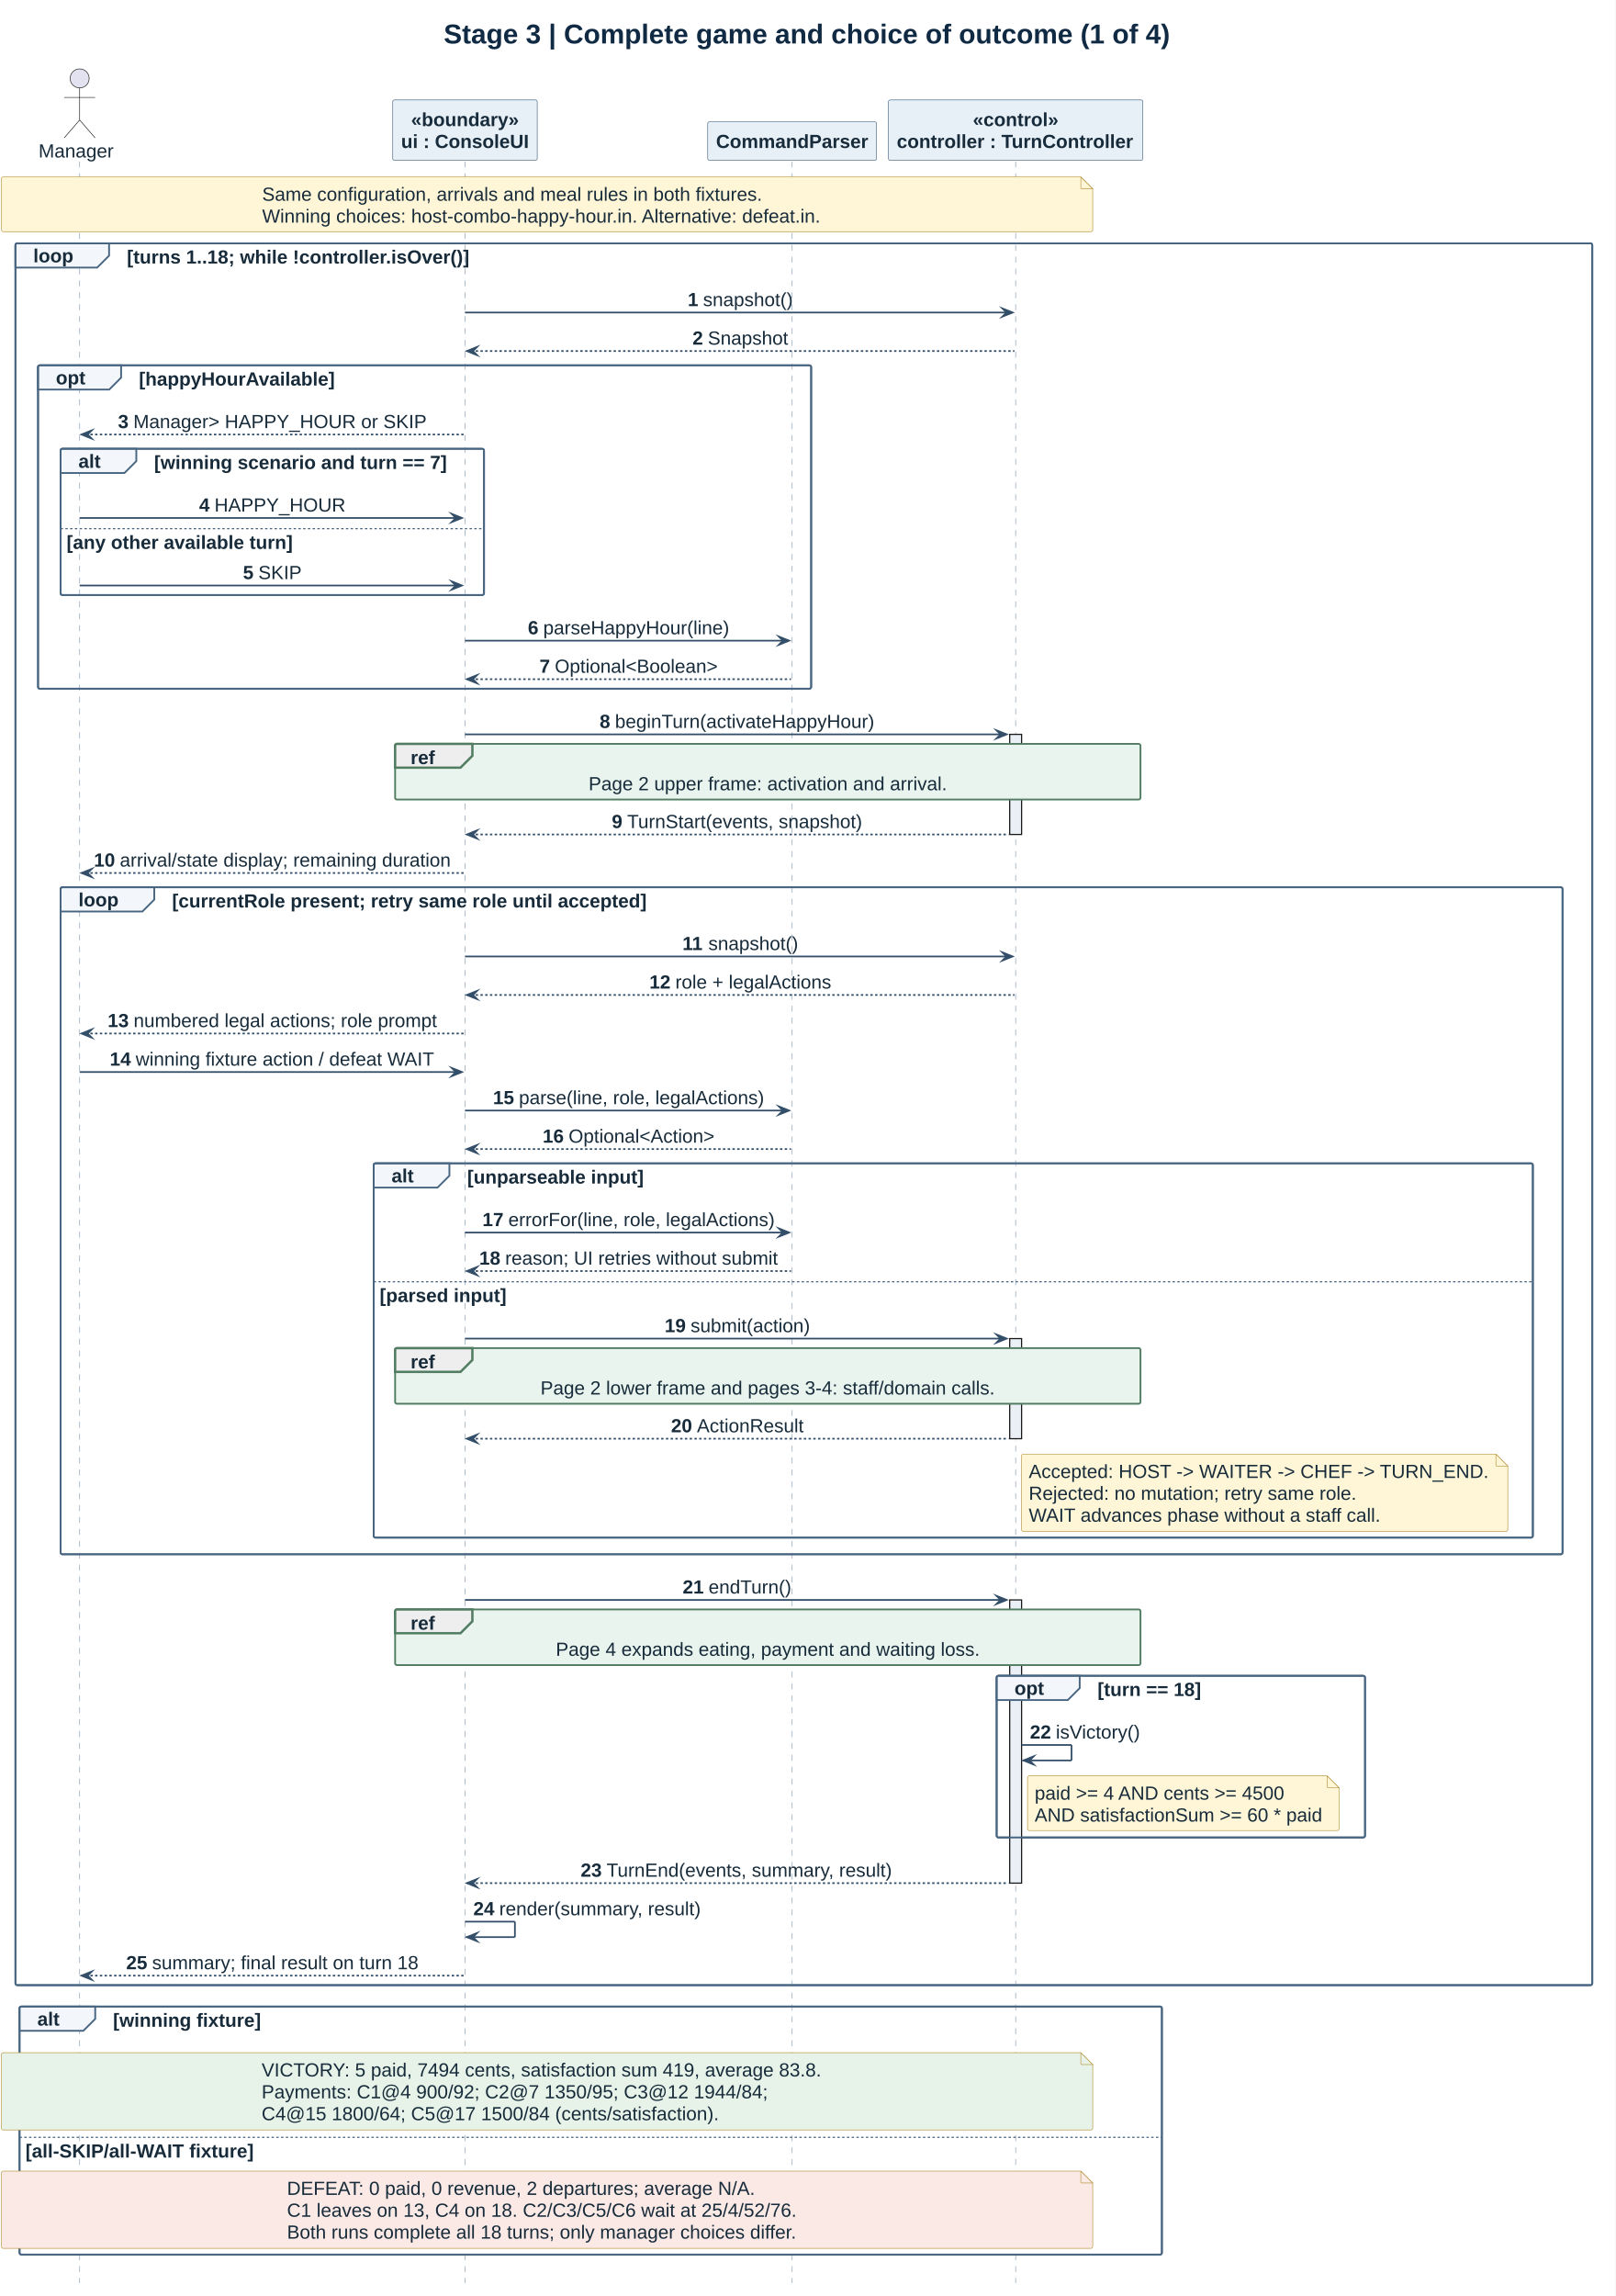
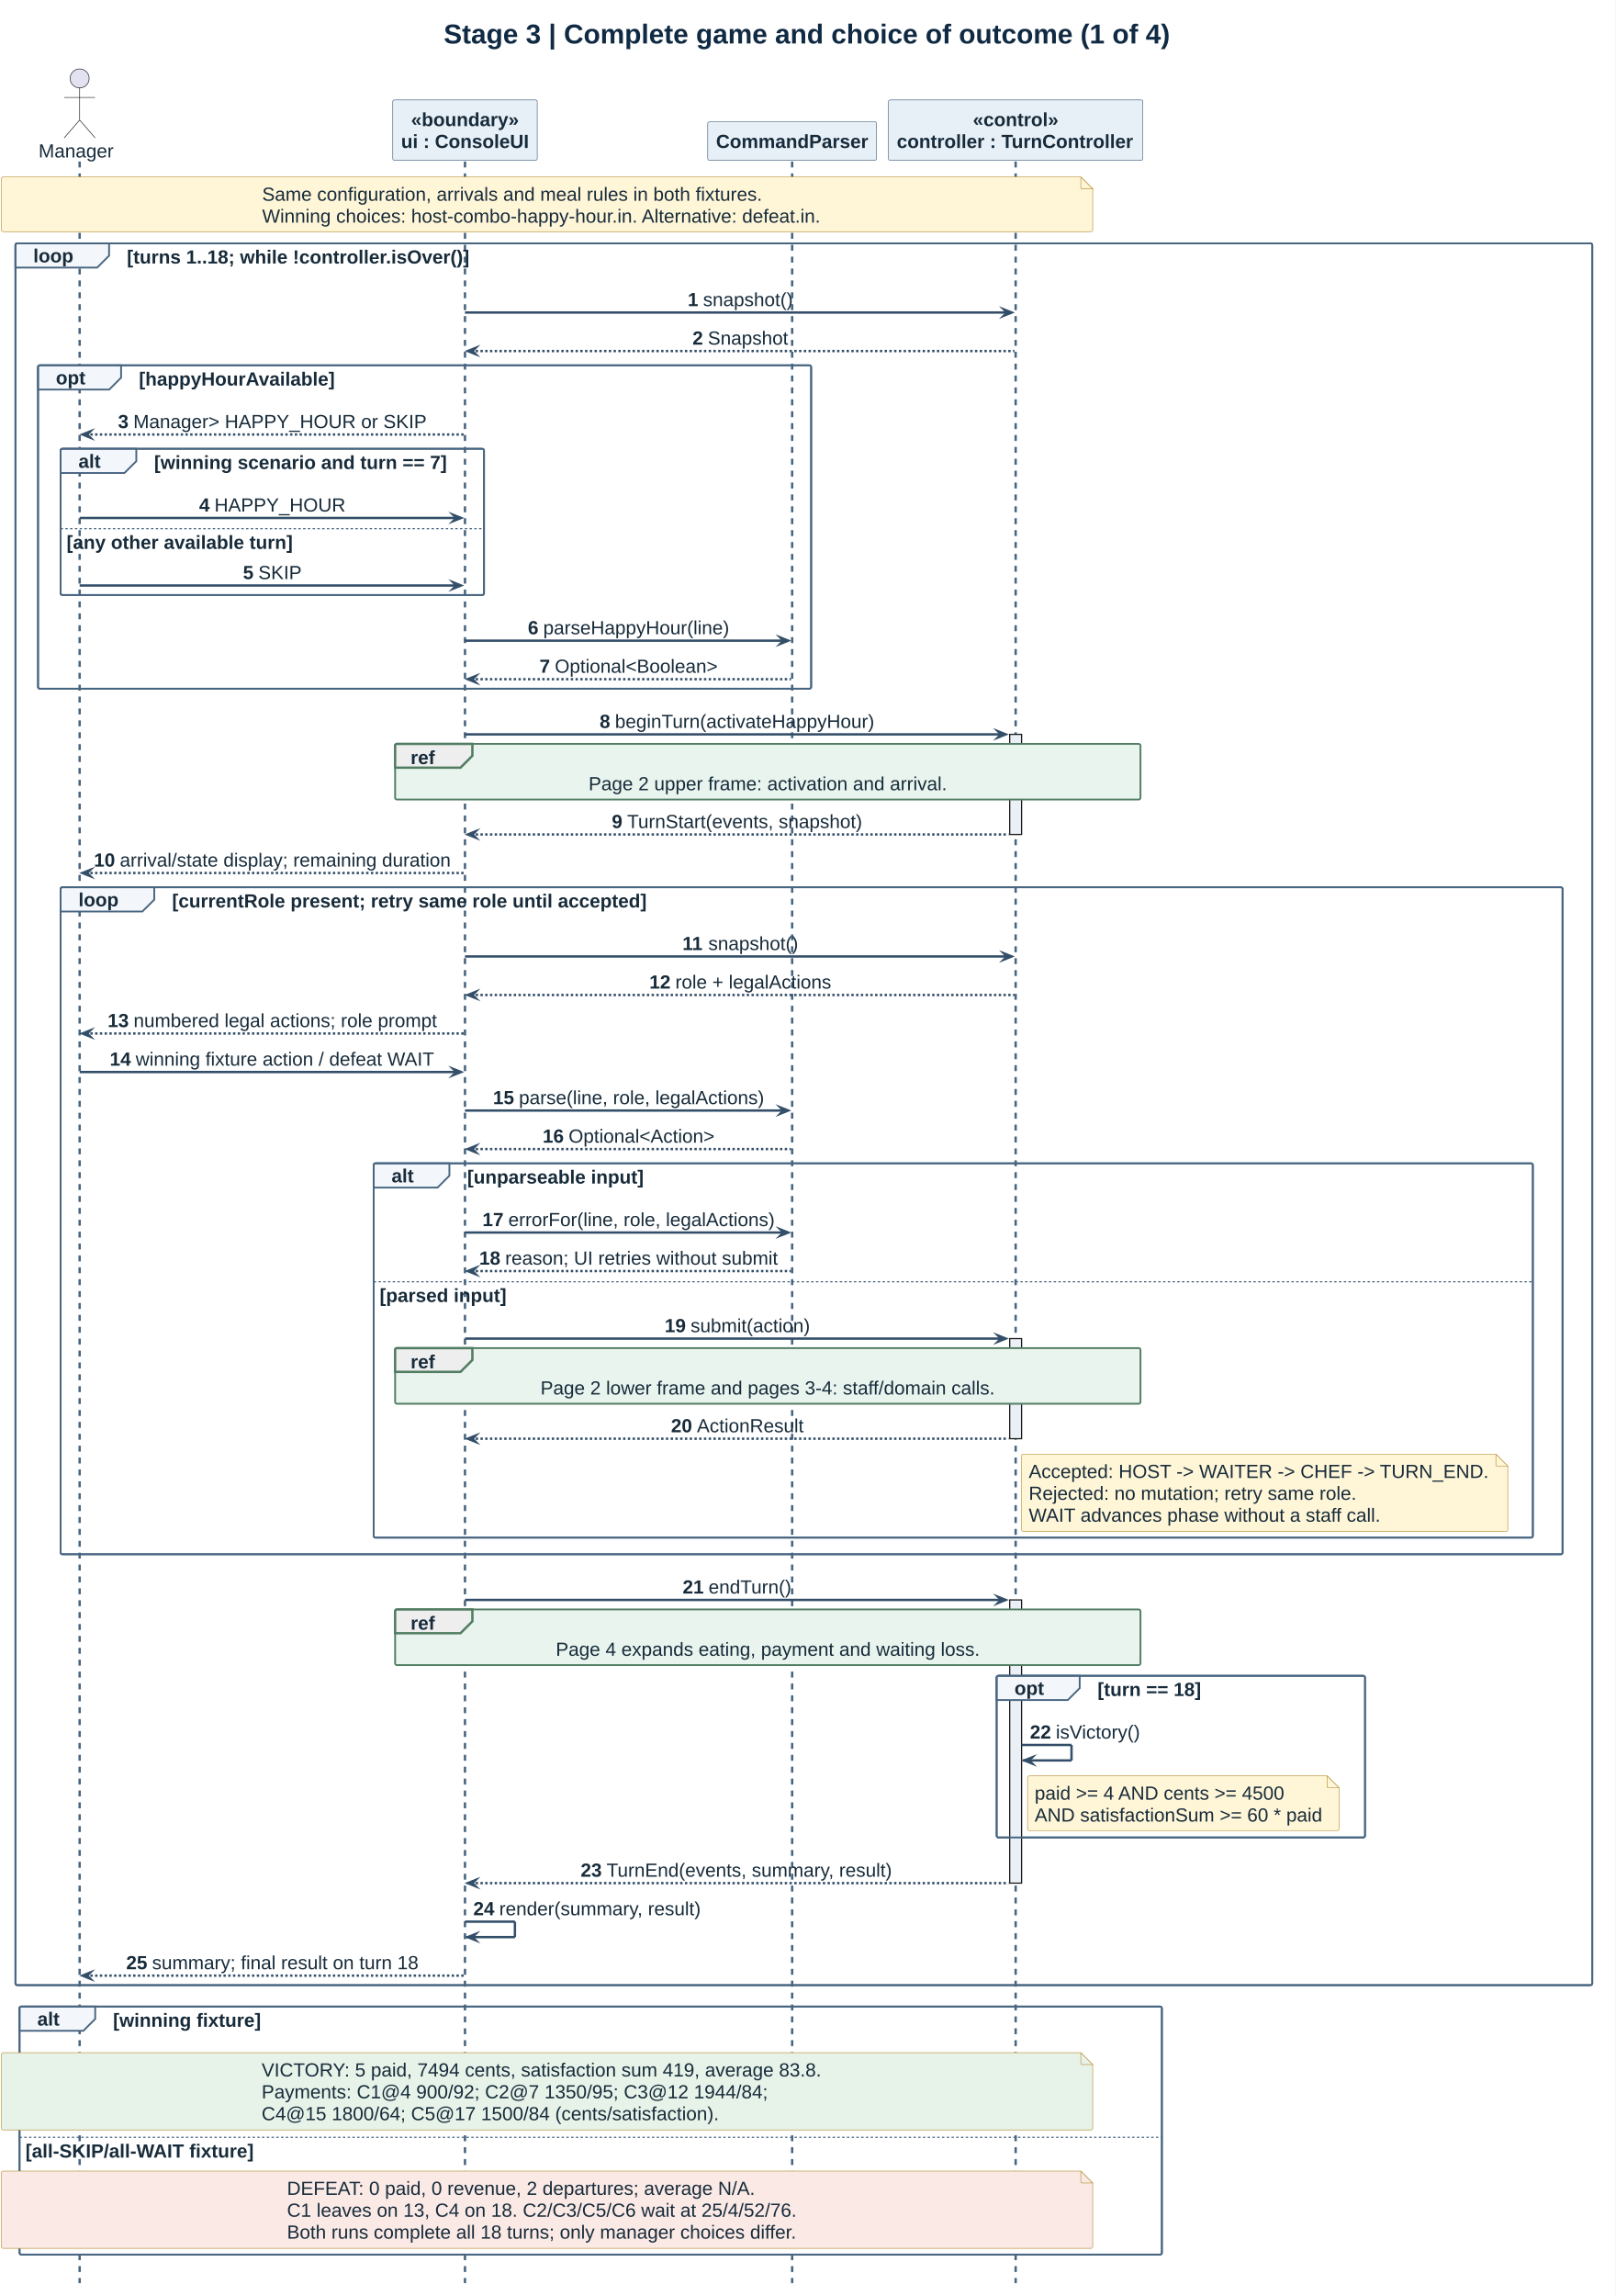
<svg xmlns="http://www.w3.org/2000/svg" version="1.1" data-diagram-type="SEQUENCE" style="width:1359px;height:1931px;background:#FFFFFF;" width="1359px" height="1931px" viewBox="0 0 1359 1931" zoomAndPan="magnify" preserveAspectRatio="none" contentStyleType="text/css">
  <rect width="100%" height="100%" fill="#FFFFFF" />
  <defs />
  <g font-family="sans-serif" lengthAdjust="spacing">
    <g class="title" data-source-line="2">
      <text x="373.266" y="36.574" fill="#102A43" font-size="23" textLength="610.938" font-weight="700" font-family="Arial">Stage 3 | Complete game and choice of outcome (1 of 4)</text>
    </g>
    <rect x="13" y="204.643" width="1326.469" height="1464.922" fill="none" style="stroke:#486581;stroke-width:1.5;" rx="1.5" ry="1.5" />
    <rect x="32" y="307.237" width="650.375" height="271.984" fill="none" style="stroke:#486581;stroke-width:1.5;" rx="1.5" ry="1.5" />
    <rect x="51" y="377.432" width="356.156" height="122.992" fill="none" style="stroke:#486581;stroke-width:1.5;" rx="1.5" ry="1.5" />
    <rect x="51" y="746.213" width="1263.469" height="560.969" fill="none" style="stroke:#486581;stroke-width:1.5;" rx="1.5" ry="1.5" />
    <rect x="314.379" y="978.401" width="975.09" height="314.781" fill="none" style="stroke:#486581;stroke-width:1.5;" rx="1.5" ry="1.5" />
    <rect x="838.398" y="1409.377" width="309.906" height="135.992" fill="none" style="stroke:#486581;stroke-width:1.5;" rx="1.5" ry="1.5" />
    <rect x="16.426" y="1687.565" width="960.973" height="208.586" fill="none" style="stroke:#486581;stroke-width:1.5;" rx="1.5" ry="1.5" />
    <g class="participant-lifeline" data-qualified-name="Manager" data-entity-uid="part1" id="part1-lifeline" data-source-line="4">
      <g>
        <rect x="63.5" y="135.846" width="8" height="1784.305" fill="#000" fill-opacity="0" />
-         <line x1="67" y1="135.846" x2="67" y2="1920.151" style="stroke:#829AB1;stroke-width:0.5;stroke-dasharray:5,5;" />
+         <line x1="67" y1="135.846" x2="67" y2="1920.151" style="stroke:#486581;stroke-width:2;stroke-dasharray:5,5;" />
      </g>
    </g>
    <g class="participant-lifeline" data-qualified-name="UI" data-entity-uid="part2" id="part2-lifeline" data-source-line="5">
      <g>
        <rect x="387.656" y="135.846" width="8" height="1784.305" fill="#000" fill-opacity="0" />
-         <line x1="391.156" y1="135.846" x2="391.156" y2="1920.151" style="stroke:#829AB1;stroke-width:0.5;stroke-dasharray:5,5;" />
+         <line x1="391.156" y1="135.846" x2="391.156" y2="1920.151" style="stroke:#486581;stroke-width:2;stroke-dasharray:5,5;" />
      </g>
    </g>
    <g class="participant-lifeline" data-qualified-name="Parser" data-entity-uid="part3" id="part3-lifeline" data-source-line="6">
      <g>
        <rect x="662.875" y="135.846" width="8" height="1784.305" fill="#000" fill-opacity="0" />
-         <line x1="666.375" y1="135.846" x2="666.375" y2="1920.151" style="stroke:#829AB1;stroke-width:0.5;stroke-dasharray:5,5;" />
+         <line x1="666.375" y1="135.846" x2="666.375" y2="1920.151" style="stroke:#486581;stroke-width:2;stroke-dasharray:5,5;" />
      </g>
    </g>
    <g class="participant-lifeline" data-qualified-name="TC" data-entity-uid="part4" id="part4-lifeline" data-source-line="7">
      <g>
        <rect x="850.898" y="135.846" width="8" height="1784.305" fill="#000" fill-opacity="0" />
-         <line x1="854.398" y1="135.846" x2="854.398" y2="1920.151" style="stroke:#829AB1;stroke-width:0.5;stroke-dasharray:5,5;" />
+         <line x1="854.398" y1="135.846" x2="854.398" y2="1920.151" style="stroke:#486581;stroke-width:2;stroke-dasharray:5,5;" />
      </g>
    </g>
    <g>
      <rect x="849.398" y="617.62" width="10" height="84.195" fill="#EAF0F6" style="stroke:#181818;stroke-width:1;" />
    </g>
    <g>
      <rect x="849.398" y="1125.792" width="10" height="84.195" fill="#EAF0F6" style="stroke:#181818;stroke-width:1;" />
    </g>
    <g>
      <rect x="849.398" y="1345.581" width="10" height="238.188" fill="#EAF0F6" style="stroke:#181818;stroke-width:1;" />
    </g>
    <g class="participant participant-head" data-qualified-name="Manager" data-entity-uid="part1" id="part1-head" data-source-line="4">
      <text x="32.426" y="132.456" fill="#172B3A" font-size="16" textLength="63.148" font-family="Arial">Manager</text>
      <ellipse cx="67" cy="65.948" rx="8" ry="8" fill="#E2E2F0" style="stroke:#181818;stroke-width:0.5;" />
      <path d="M67,73.948 L67,100.948 M54,81.948 L80,81.948 M67,100.948 L54,115.948 M67,100.948 L80,115.948" style="stroke:#181818;stroke-width:0.5;" fill="none" />
    </g>
    <g class="participant participant-head" data-qualified-name="UI" data-entity-uid="part2" id="part2-head" data-source-line="5">
      <rect x="330.379" y="84.049" width="121.555" height="50.797" fill="#E7EFF7" style="stroke:#486581;stroke-width:0.5;" rx="1.5" ry="1.5" />
      <text x="345.813" y="106.057" fill="#172B3A" font-size="16" textLength="90.688" font-weight="700" font-family="Arial">«boundary»</text>
      <text x="337.379" y="124.456" fill="#172B3A" font-size="16" textLength="107.555" font-weight="700" font-family="Arial">ui : ConsoleUI</text>
    </g>
    <g class="participant participant-head" data-qualified-name="Parser" data-entity-uid="part3" id="part3-head" data-source-line="6">
      <rect x="595.352" y="102.448" width="142.047" height="32.398" fill="#E7EFF7" style="stroke:#486581;stroke-width:0.5;" rx="1.5" ry="1.5" />
      <text x="602.352" y="124.456" fill="#172B3A" font-size="16" textLength="128.047" font-weight="700" font-family="Arial">CommandParser</text>
    </g>
    <g class="participant participant-head" data-qualified-name="TC" data-entity-uid="part4" id="part4-head" data-source-line="7">
      <rect x="747.398" y="84.049" width="214" height="50.797" fill="#E7EFF7" style="stroke:#486581;stroke-width:0.5;" rx="1.5" ry="1.5" />
      <text x="818.391" y="106.057" fill="#172B3A" font-size="16" textLength="72.016" font-weight="700" font-family="Arial">«control»</text>
      <text x="754.398" y="124.456" fill="#172B3A" font-size="16" textLength="200" font-weight="700" font-family="Arial">controller : TurnController</text>
    </g>
    <path d="M1.213,150.346 L1.213,193.346 A1.5,1.5 0 0 0 2.713,194.846 L917.713,194.846 A1.5,1.5 0 0 0 919.213,193.346 L919.213,158.846 L909.213,148.846 L2.713,148.846 A1.5,1.5 0 0 0 1.213,150.346" style="stroke:#B8923B;stroke-width:0.5;" fill="#FFF6D8" />
    <path d="M909.213,148.846 L909.213,158.096 A0.75,0.75 0 0 0 909.963,158.846 L919.213,158.846 L909.213,148.846" style="stroke:#B8923B;stroke-width:0.5;" fill="#FFF6D8" />
    <text x="220.52" y="168.854" fill="#172B3A" font-size="16" textLength="420.648" font-family="Arial">Same configuration, arrivals and meal rules in both fixtures.</text>
    <text x="220.52" y="187.252" fill="#172B3A" font-size="16" textLength="471.359" font-family="Arial">Winning choices: host-combo-happy-hour.in. Alternative: defeat.in.</text>
    <path d="M14.5,204.643 L91.766,204.643 L91.766,215.042 L81.766,225.042 L13,225.042 L13,206.143 A1.5,1.5 0 0 1 14.5,204.643" style="stroke:#486581;stroke-width:1.5;" fill="#F3F6FA" />
    <rect x="13" y="204.643" width="1326.469" height="1464.922" fill="none" style="stroke:#486581;stroke-width:1.5;" rx="1.5" ry="1.5" />
    <text x="28" y="220.651" fill="#172B3A" font-size="16" textLength="33.766" font-weight="700" font-family="Arial">loop</text>
    <text x="106.766" y="221.651" fill="#172B3A" font-size="16" textLength="288.945" font-weight="700" font-family="Arial">[turns 1..18; while !controller.isOver()]</text>
    <g class="message" data-entity-1="part2" data-entity-2="part4" id="msg1" data-source-line="15">
      <polygon points="842.398,258.838,852.398,262.838,842.398,266.838,846.398,262.838" fill="#334E68" style="stroke:#334E68;stroke-width:1;stroke-linejoin:miter;stroke-miterlimit:10;" />
-       <line x1="391.156" y1="262.838" x2="848.398" y2="262.838" style="stroke:#334E68;stroke-width:1.4;" />
+       <line x1="391.156" y1="262.838" x2="848.398" y2="262.838" style="stroke:#334E68;stroke-width:2;" />
      <text x="578.531" y="257.448" fill="#172B3A" font-size="16" font-weight="700" font-family="Arial">1</text>
      <text x="591.43" y="257.448" fill="#172B3A" font-size="16" textLength="75.594" font-family="Arial">snapshot()</text>
    </g>
    <g class="message" data-entity-1="part4" data-entity-2="part2" id="msg2" data-source-line="16">
      <polygon points="402.156,291.237,392.156,295.237,402.156,299.237,398.156,295.237" fill="#334E68" style="stroke:#334E68;stroke-width:1;stroke-linejoin:miter;stroke-miterlimit:10;" />
-       <line x1="396.156" y1="295.237" x2="853.398" y2="295.237" style="stroke:#334E68;stroke-width:1.4;stroke-dasharray:2,2;" />
+       <line x1="396.156" y1="295.237" x2="853.398" y2="295.237" style="stroke:#334E68;stroke-width:2;stroke-dasharray:2,2;" />
      <text x="582.523" y="289.846" fill="#172B3A" font-size="16" font-weight="700" font-family="Arial">2</text>
      <text x="595.422" y="289.846" fill="#172B3A" font-size="16" textLength="67.609" font-family="Arial">Snapshot</text>
    </g>
    <path d="M33.5,307.237 L101.875,307.237 L101.875,317.635 L91.875,327.635 L32,327.635 L32,308.737 A1.5,1.5 0 0 1 33.5,307.237" style="stroke:#486581;stroke-width:1.5;" fill="#F3F6FA" />
    <rect x="32" y="307.237" width="650.375" height="271.984" fill="none" style="stroke:#486581;stroke-width:1.5;" rx="1.5" ry="1.5" />
    <text x="47" y="323.245" fill="#172B3A" font-size="16" textLength="24.875" font-weight="700" font-family="Arial">opt</text>
    <text x="116.875" y="324.245" fill="#172B3A" font-size="16" textLength="165.359" font-weight="700" font-family="Arial">[happyHourAvailable]</text>
    <g class="message" data-entity-1="part2" data-entity-2="part1" id="msg3" data-source-line="18">
      <polygon points="78,361.432,68,365.432,78,369.432,74,365.432" fill="#334E68" style="stroke:#334E68;stroke-width:1;stroke-linejoin:miter;stroke-miterlimit:10;" />
-       <line x1="72" y1="365.432" x2="390.156" y2="365.432" style="stroke:#334E68;stroke-width:1.4;stroke-dasharray:2,2;" />
+       <line x1="72" y1="365.432" x2="390.156" y2="365.432" style="stroke:#334E68;stroke-width:2;stroke-dasharray:2,2;" />
      <text x="99.246" y="360.042" fill="#172B3A" font-size="16" font-weight="700" font-family="Arial">3</text>
      <text x="112.145" y="360.042" fill="#172B3A" font-size="16" textLength="246.766" font-family="Arial">Manager&gt; HAPPY_HOUR or SKIP</text>
    </g>
    <path d="M52.5,377.432 L114.672,377.432 L114.672,387.831 L104.672,397.831 L51,397.831 L51,378.932 A1.5,1.5 0 0 1 52.5,377.432" style="stroke:#486581;stroke-width:1.5;" fill="#F3F6FA" />
    <rect x="51" y="377.432" width="356.156" height="122.992" fill="none" style="stroke:#486581;stroke-width:1.5;" rx="1.5" ry="1.5" />
    <text x="66" y="393.44" fill="#172B3A" font-size="16" textLength="18.672" font-weight="700" font-family="Arial">alt</text>
    <text x="129.672" y="394.44" fill="#172B3A" font-size="16" textLength="246.258" font-weight="700" font-family="Arial">[winning scenario and turn == 7]</text>
    <g class="message" data-entity-1="part1" data-entity-2="part2" id="msg4" data-source-line="20">
      <polygon points="379.156,431.627,389.156,435.627,379.156,439.627,383.156,435.627" fill="#334E68" style="stroke:#334E68;stroke-width:1;stroke-linejoin:miter;stroke-miterlimit:10;" />
-       <line x1="67" y1="435.627" x2="385.156" y2="435.627" style="stroke:#334E68;stroke-width:1.4;" />
+       <line x1="67" y1="435.627" x2="385.156" y2="435.627" style="stroke:#334E68;stroke-width:2;" />
      <text x="167.504" y="430.237" fill="#172B3A" font-size="16" font-weight="700" font-family="Arial">4</text>
      <text x="180.402" y="430.237" fill="#172B3A" font-size="16" textLength="110.25" font-family="Arial">HAPPY_HOUR</text>
    </g>
    <line x1="51" y1="444.627" x2="407.156" y2="444.627" style="stroke:#486581;stroke-width:1;stroke-dasharray:2,2;" />
    <text x="56" y="461.635" fill="#172B3A" font-size="16" textLength="190.266" font-weight="700" font-family="Arial">[any other available turn]</text>
    <g class="message" data-entity-1="part1" data-entity-2="part2" id="msg5" data-source-line="22">
      <polygon points="379.156,488.424,389.156,492.424,379.156,496.424,383.156,492.424" fill="#334E68" style="stroke:#334E68;stroke-width:1;stroke-linejoin:miter;stroke-miterlimit:10;" />
-       <line x1="67" y1="492.424" x2="385.156" y2="492.424" style="stroke:#334E68;stroke-width:1.4;" />
+       <line x1="67" y1="492.424" x2="385.156" y2="492.424" style="stroke:#334E68;stroke-width:2;" />
      <text x="204.398" y="487.034" fill="#172B3A" font-size="16" font-weight="700" font-family="Arial">5</text>
      <text x="217.297" y="487.034" fill="#172B3A" font-size="16" textLength="36.461" font-family="Arial">SKIP</text>
    </g>
    <g class="message" data-entity-1="part2" data-entity-2="part3" id="msg6" data-source-line="24">
      <polygon points="654.375,534.823,664.375,538.823,654.375,542.823,658.375,538.823" fill="#334E68" style="stroke:#334E68;stroke-width:1;stroke-linejoin:miter;stroke-miterlimit:10;" />
-       <line x1="391.156" y1="538.823" x2="660.375" y2="538.823" style="stroke:#334E68;stroke-width:1.4;" />
+       <line x1="391.156" y1="538.823" x2="660.375" y2="538.823" style="stroke:#334E68;stroke-width:2;" />
      <text x="444.059" y="533.432" fill="#172B3A" font-size="16" font-weight="700" font-family="Arial">6</text>
      <text x="456.957" y="533.432" fill="#172B3A" font-size="16" textLength="156.516" font-family="Arial">parseHappyHour(line)</text>
    </g>
    <g class="message" data-entity-1="part3" data-entity-2="part2" id="msg7" data-source-line="25">
      <polygon points="402.156,567.221,392.156,571.221,402.156,575.221,398.156,571.221" fill="#334E68" style="stroke:#334E68;stroke-width:1;stroke-linejoin:miter;stroke-miterlimit:10;" />
-       <line x1="396.156" y1="571.221" x2="665.375" y2="571.221" style="stroke:#334E68;stroke-width:1.4;stroke-dasharray:2,2;" />
+       <line x1="396.156" y1="571.221" x2="665.375" y2="571.221" style="stroke:#334E68;stroke-width:2;stroke-dasharray:2,2;" />
      <text x="453.816" y="565.831" fill="#172B3A" font-size="16" font-weight="700" font-family="Arial">7</text>
      <text x="466.715" y="565.831" fill="#172B3A" font-size="16" textLength="137" font-family="Arial">Optional&lt;Boolean&gt;</text>
    </g>
    <g class="message" data-entity-1="part2" data-entity-2="part4" id="msg8" data-source-line="27">
      <polygon points="837.398,613.62,847.398,617.62,837.398,621.62,841.398,617.62" fill="#334E68" style="stroke:#334E68;stroke-width:1;stroke-linejoin:miter;stroke-miterlimit:10;" />
-       <line x1="391.156" y1="617.62" x2="843.398" y2="617.62" style="stroke:#334E68;stroke-width:1.4;" />
+       <line x1="391.156" y1="617.62" x2="843.398" y2="617.62" style="stroke:#334E68;stroke-width:2;" />
      <text x="504.441" y="612.229" fill="#172B3A" font-size="16" font-weight="700" font-family="Arial">8</text>
      <text x="517.34" y="612.229" fill="#172B3A" font-size="16" textLength="218.773" font-family="Arial">beginTurn(activateHappyHour)</text>
    </g>
    <rect x="332.379" y="625.62" width="627.02" height="46.797" fill="#E8F4ED" style="stroke:#527D63;stroke-width:1.5;" rx="1.5" ry="1.5" />
    <path d="M333.879,625.62 L397.379,625.62 L397.379,635.62 L387.379,645.62 L332.379,645.62 L332.379,627.12 A1.5,1.5 0 0 1 333.879,625.62" style="stroke:#527D63;stroke-width:2;" fill="#EEE" />
    <text x="345.379" y="642.627" fill="#172B3A" font-size="16" textLength="20.453" font-weight="700" font-family="Arial">ref</text>
    <text x="495.139" y="664.627" fill="#172B3A" font-size="16" textLength="301.5" font-family="Arial">Page 2 upper frame: activation and arrival.</text>
    <g class="message" data-entity-1="part4" data-entity-2="part2" id="msg9" data-source-line="29">
      <polygon points="402.156,697.815,392.156,701.815,402.156,705.815,398.156,701.815" fill="#334E68" style="stroke:#334E68;stroke-width:1;stroke-linejoin:miter;stroke-miterlimit:10;" />
-       <line x1="396.156" y1="701.815" x2="848.398" y2="701.815" style="stroke:#334E68;stroke-width:1.4;stroke-dasharray:2,2;" />
+       <line x1="396.156" y1="701.815" x2="848.398" y2="701.815" style="stroke:#334E68;stroke-width:2;stroke-dasharray:2,2;" />
      <text x="514.672" y="696.424" fill="#172B3A" font-size="16" font-weight="700" font-family="Arial">9</text>
      <text x="527.57" y="696.424" fill="#172B3A" font-size="16" textLength="198.313" font-family="Arial">TurnStart(events, snapshot)</text>
    </g>
    <g class="message" data-entity-1="part2" data-entity-2="part1" id="msg10" data-source-line="30">
      <polygon points="78,730.213,68,734.213,78,738.213,74,734.213" fill="#334E68" style="stroke:#334E68;stroke-width:1;stroke-linejoin:miter;stroke-miterlimit:10;" />
-       <line x1="72" y1="734.213" x2="390.156" y2="734.213" style="stroke:#334E68;stroke-width:1.4;stroke-dasharray:2,2;" />
+       <line x1="72" y1="734.213" x2="390.156" y2="734.213" style="stroke:#334E68;stroke-width:2;stroke-dasharray:2,2;" />
      <text x="79" y="728.823" fill="#172B3A" font-size="16" textLength="17.797" font-weight="700" font-family="Arial">10</text>
      <text x="100.797" y="728.823" fill="#172B3A" font-size="16" textLength="278.359" font-family="Arial">arrival/state display; remaining duration</text>
    </g>
    <path d="M52.5,746.213 L129.766,746.213 L129.766,756.612 L119.766,766.612 L51,766.612 L51,747.713 A1.5,1.5 0 0 1 52.5,746.213" style="stroke:#486581;stroke-width:1.5;" fill="#F3F6FA" />
    <rect x="51" y="746.213" width="1263.469" height="560.969" fill="none" style="stroke:#486581;stroke-width:1.5;" rx="1.5" ry="1.5" />
    <text x="66" y="762.221" fill="#172B3A" font-size="16" textLength="33.766" font-weight="700" font-family="Arial">loop</text>
    <text x="144.766" y="763.221" fill="#172B3A" font-size="16" textLength="399.227" font-weight="700" font-family="Arial">[currentRole present; retry same role until accepted]</text>
    <g class="message" data-entity-1="part2" data-entity-2="part4" id="msg11" data-source-line="32">
      <polygon points="842.398,800.409,852.398,804.409,842.398,808.409,846.398,804.409" fill="#334E68" style="stroke:#334E68;stroke-width:1;stroke-linejoin:miter;stroke-miterlimit:10;" />
-       <line x1="391.156" y1="804.409" x2="848.398" y2="804.409" style="stroke:#334E68;stroke-width:1.4;" />
+       <line x1="391.156" y1="804.409" x2="848.398" y2="804.409" style="stroke:#334E68;stroke-width:2;" />
      <text x="574.082" y="799.018" fill="#172B3A" font-size="16" textLength="17.797" font-weight="700" font-family="Arial">11</text>
      <text x="595.879" y="799.018" fill="#172B3A" font-size="16" textLength="75.594" font-family="Arial">snapshot()</text>
    </g>
    <g class="message" data-entity-1="part4" data-entity-2="part2" id="msg12" data-source-line="33">
      <polygon points="402.156,832.807,392.156,836.807,402.156,840.807,398.156,836.807" fill="#334E68" style="stroke:#334E68;stroke-width:1;stroke-linejoin:miter;stroke-miterlimit:10;" />
-       <line x1="396.156" y1="836.807" x2="853.398" y2="836.807" style="stroke:#334E68;stroke-width:1.4;stroke-dasharray:2,2;" />
+       <line x1="396.156" y1="836.807" x2="853.398" y2="836.807" style="stroke:#334E68;stroke-width:2;stroke-dasharray:2,2;" />
      <text x="546.285" y="831.417" fill="#172B3A" font-size="16" textLength="17.797" font-weight="700" font-family="Arial">12</text>
      <text x="568.082" y="831.417" fill="#172B3A" font-size="16" textLength="131.188" font-family="Arial">role + legalActions</text>
    </g>
    <g class="message" data-entity-1="part2" data-entity-2="part1" id="msg13" data-source-line="34">
      <polygon points="78,865.206,68,869.206,78,873.206,74,869.206" fill="#334E68" style="stroke:#334E68;stroke-width:1;stroke-linejoin:miter;stroke-miterlimit:10;" />
-       <line x1="72" y1="869.206" x2="390.156" y2="869.206" style="stroke:#334E68;stroke-width:1.4;stroke-dasharray:2,2;" />
+       <line x1="72" y1="869.206" x2="390.156" y2="869.206" style="stroke:#334E68;stroke-width:2;stroke-dasharray:2,2;" />
      <text x="90.555" y="863.815" fill="#172B3A" font-size="16" textLength="17.797" font-weight="700" font-family="Arial">13</text>
      <text x="112.352" y="863.815" fill="#172B3A" font-size="16" textLength="255.25" font-family="Arial">numbered legal actions; role prompt</text>
    </g>
    <g class="message" data-entity-1="part1" data-entity-2="part2" id="msg14" data-source-line="35">
      <polygon points="379.156,897.604,389.156,901.604,379.156,905.604,383.156,901.604" fill="#334E68" style="stroke:#334E68;stroke-width:1;stroke-linejoin:miter;stroke-miterlimit:10;" />
-       <line x1="67" y1="901.604" x2="385.156" y2="901.604" style="stroke:#334E68;stroke-width:1.4;" />
+       <line x1="67" y1="901.604" x2="385.156" y2="901.604" style="stroke:#334E68;stroke-width:2;" />
      <text x="92.344" y="896.213" fill="#172B3A" font-size="16" textLength="17.797" font-weight="700" font-family="Arial">14</text>
      <text x="114.141" y="896.213" fill="#172B3A" font-size="16" textLength="251.672" font-family="Arial">winning fixture action / defeat WAIT</text>
    </g>
    <g class="message" data-entity-1="part2" data-entity-2="part3" id="msg15" data-source-line="36">
      <polygon points="654.375,930.002,664.375,934.002,654.375,938.002,658.375,934.002" fill="#334E68" style="stroke:#334E68;stroke-width:1;stroke-linejoin:miter;stroke-miterlimit:10;" />
-       <line x1="391.156" y1="934.002" x2="660.375" y2="934.002" style="stroke:#334E68;stroke-width:1.4;" />
+       <line x1="391.156" y1="934.002" x2="660.375" y2="934.002" style="stroke:#334E68;stroke-width:2;" />
      <text x="414.707" y="928.612" fill="#172B3A" font-size="16" textLength="17.797" font-weight="700" font-family="Arial">15</text>
      <text x="436.504" y="928.612" fill="#172B3A" font-size="16" textLength="206.32" font-family="Arial">parse(line, role, legalActions)</text>
    </g>
    <g class="message" data-entity-1="part3" data-entity-2="part2" id="msg16" data-source-line="37">
      <polygon points="402.156,962.401,392.156,966.401,402.156,970.401,398.156,966.401" fill="#334E68" style="stroke:#334E68;stroke-width:1;stroke-linejoin:miter;stroke-miterlimit:10;" />
-       <line x1="396.156" y1="966.401" x2="665.375" y2="966.401" style="stroke:#334E68;stroke-width:1.4;stroke-dasharray:2,2;" />
+       <line x1="396.156" y1="966.401" x2="665.375" y2="966.401" style="stroke:#334E68;stroke-width:2;stroke-dasharray:2,2;" />
      <text x="456.492" y="961.01" fill="#172B3A" font-size="16" textLength="17.797" font-weight="700" font-family="Arial">16</text>
      <text x="478.289" y="961.01" fill="#172B3A" font-size="16" textLength="122.75" font-family="Arial">Optional&lt;Action&gt;</text>
    </g>
    <path d="M315.879,978.401 L378.051,978.401 L378.051,988.799 L368.051,998.799 L314.379,998.799 L314.379,979.901 A1.5,1.5 0 0 1 315.879,978.401" style="stroke:#486581;stroke-width:1.5;" fill="#F3F6FA" />
    <rect x="314.379" y="978.401" width="975.09" height="314.781" fill="none" style="stroke:#486581;stroke-width:1.5;" rx="1.5" ry="1.5" />
    <text x="329.379" y="994.409" fill="#172B3A" font-size="16" textLength="18.672" font-weight="700" font-family="Arial">alt</text>
    <text x="393.051" y="995.409" fill="#172B3A" font-size="16" textLength="148.453" font-weight="700" font-family="Arial">[unparseable input]</text>
    <g class="message" data-entity-1="part2" data-entity-2="part3" id="msg17" data-source-line="39">
      <polygon points="654.375,1032.596,664.375,1036.596,654.375,1040.596,658.375,1036.596" fill="#334E68" style="stroke:#334E68;stroke-width:1;stroke-linejoin:miter;stroke-miterlimit:10;" />
-       <line x1="391.156" y1="1036.596" x2="660.375" y2="1036.596" style="stroke:#334E68;stroke-width:1.4;" />
+       <line x1="391.156" y1="1036.596" x2="660.375" y2="1036.596" style="stroke:#334E68;stroke-width:2;" />
      <text x="405.828" y="1031.206" fill="#172B3A" font-size="16" textLength="17.797" font-weight="700" font-family="Arial">17</text>
      <text x="427.625" y="1031.206" fill="#172B3A" font-size="16" textLength="224.078" font-family="Arial">errorFor(line, role, legalActions)</text>
    </g>
    <g class="message" data-entity-1="part3" data-entity-2="part2" id="msg18" data-source-line="40">
      <polygon points="402.156,1064.995,392.156,1068.995,402.156,1072.995,398.156,1068.995" fill="#334E68" style="stroke:#334E68;stroke-width:1;stroke-linejoin:miter;stroke-miterlimit:10;" />
-       <line x1="396.156" y1="1068.995" x2="665.375" y2="1068.995" style="stroke:#334E68;stroke-width:1.4;stroke-dasharray:2,2;" />
+       <line x1="396.156" y1="1068.995" x2="665.375" y2="1068.995" style="stroke:#334E68;stroke-width:2;stroke-dasharray:2,2;" />
      <text x="403.156" y="1063.604" fill="#172B3A" font-size="16" textLength="17.797" font-weight="700" font-family="Arial">18</text>
      <text x="424.953" y="1063.604" fill="#172B3A" font-size="16" textLength="229.422" font-family="Arial">reason; UI retries without submit</text>
    </g>
    <line x1="314.379" y1="1077.995" x2="1289.469" y2="1077.995" style="stroke:#486581;stroke-width:1;stroke-dasharray:2,2;" />
    <text x="319.379" y="1095.002" fill="#172B3A" font-size="16" textLength="106.664" font-weight="700" font-family="Arial">[parsed input]</text>
    <g class="message" data-entity-1="part2" data-entity-2="part4" id="msg19" data-source-line="42">
      <polygon points="837.398,1121.792,847.398,1125.792,837.398,1129.792,841.398,1125.792" fill="#334E68" style="stroke:#334E68;stroke-width:1;stroke-linejoin:miter;stroke-miterlimit:10;" />
-       <line x1="391.156" y1="1125.792" x2="843.398" y2="1125.792" style="stroke:#334E68;stroke-width:1.4;" />
+       <line x1="391.156" y1="1125.792" x2="843.398" y2="1125.792" style="stroke:#334E68;stroke-width:2;" />
      <text x="559.141" y="1120.401" fill="#172B3A" font-size="16" textLength="17.797" font-weight="700" font-family="Arial">19</text>
      <text x="580.938" y="1120.401" fill="#172B3A" font-size="16" textLength="100.477" font-family="Arial">submit(action)</text>
    </g>
    <rect x="332.379" y="1133.792" width="627.02" height="46.797" fill="#E8F4ED" style="stroke:#527D63;stroke-width:1.5;" rx="1.5" ry="1.5" />
    <path d="M333.879,1133.792 L397.379,1133.792 L397.379,1143.792 L387.379,1153.792 L332.379,1153.792 L332.379,1135.292 A1.5,1.5 0 0 1 333.879,1133.792" style="stroke:#527D63;stroke-width:2;" fill="#EEE" />
    <text x="345.379" y="1150.799" fill="#172B3A" font-size="16" textLength="20.453" font-weight="700" font-family="Arial">ref</text>
    <text x="454.674" y="1172.799" fill="#172B3A" font-size="16" textLength="382.43" font-family="Arial">Page 2 lower frame and pages 3-4: staff/domain calls.</text>
    <g class="message" data-entity-1="part4" data-entity-2="part2" id="msg20" data-source-line="44">
      <polygon points="402.156,1205.987,392.156,1209.987,402.156,1213.987,398.156,1209.987" fill="#334E68" style="stroke:#334E68;stroke-width:1;stroke-linejoin:miter;stroke-miterlimit:10;" />
-       <line x1="396.156" y1="1209.987" x2="848.398" y2="1209.987" style="stroke:#334E68;stroke-width:1.4;stroke-dasharray:2,2;" />
+       <line x1="396.156" y1="1209.987" x2="848.398" y2="1209.987" style="stroke:#334E68;stroke-width:2;stroke-dasharray:2,2;" />
      <text x="564.469" y="1204.596" fill="#172B3A" font-size="16" textLength="17.797" font-weight="700" font-family="Arial">20</text>
      <text x="586.266" y="1204.596" fill="#172B3A" font-size="16" textLength="89.82" font-family="Arial">ActionResult</text>
    </g>
    <path d="M859.398,1224.487 L859.398,1286.487 A1.5,1.5 0 0 0 860.898,1287.987 L1266.898,1287.987 A1.5,1.5 0 0 0 1268.398,1286.487 L1268.398,1232.987 L1258.398,1222.987 L860.898,1222.987 A1.5,1.5 0 0 0 859.398,1224.487" style="stroke:#B8923B;stroke-width:0.5;" fill="#FFF6D8" />
    <path d="M1258.398,1222.987 L1258.398,1232.237 A0.75,0.75 0 0 0 1259.148,1232.987 L1268.398,1232.987 L1258.398,1222.987" style="stroke:#B8923B;stroke-width:0.5;" fill="#FFF6D8" />
    <text x="865.398" y="1242.995" fill="#172B3A" font-size="16" textLength="388.07" font-family="Arial">Accepted: HOST -&gt; WAITER -&gt; CHEF -&gt; TURN_END.</text>
    <text x="865.398" y="1261.393" fill="#172B3A" font-size="16" textLength="275.68" font-family="Arial">Rejected: no mutation; retry same role.</text>
    <text x="865.398" y="1279.792" fill="#172B3A" font-size="16" textLength="297.031" font-family="Arial">WAIT advances phase without a staff call.</text>
    <g class="message" data-entity-1="part2" data-entity-2="part4" id="msg21" data-source-line="52">
      <polygon points="837.398,1341.581,847.398,1345.581,837.398,1349.581,841.398,1345.581" fill="#334E68" style="stroke:#334E68;stroke-width:1;stroke-linejoin:miter;stroke-miterlimit:10;" />
-       <line x1="391.156" y1="1345.581" x2="843.398" y2="1345.581" style="stroke:#334E68;stroke-width:1.4;" />
+       <line x1="391.156" y1="1345.581" x2="843.398" y2="1345.581" style="stroke:#334E68;stroke-width:2;" />
      <text x="574.254" y="1340.19" fill="#172B3A" font-size="16" textLength="17.797" font-weight="700" font-family="Arial">21</text>
      <text x="596.051" y="1340.19" fill="#172B3A" font-size="16" textLength="70.25" font-family="Arial">endTurn()</text>
    </g>
    <rect x="332.379" y="1353.581" width="627.02" height="46.797" fill="#E8F4ED" style="stroke:#527D63;stroke-width:1.5;" rx="1.5" ry="1.5" />
    <path d="M333.879,1353.581 L397.379,1353.581 L397.379,1363.581 L387.379,1373.581 L332.379,1373.581 L332.379,1355.081 A1.5,1.5 0 0 1 333.879,1353.581" style="stroke:#527D63;stroke-width:2;" fill="#EEE" />
    <text x="345.379" y="1370.588" fill="#172B3A" font-size="16" textLength="20.453" font-weight="700" font-family="Arial">ref</text>
    <text x="467.549" y="1392.588" fill="#172B3A" font-size="16" textLength="356.68" font-family="Arial">Page 4 expands eating, payment and waiting loss.</text>
    <path d="M839.898,1409.377 L908.273,1409.377 L908.273,1419.776 L898.273,1429.776 L838.398,1429.776 L838.398,1410.877 A1.5,1.5 0 0 1 839.898,1409.377" style="stroke:#486581;stroke-width:1.5;" fill="#F3F6FA" />
    <rect x="838.398" y="1409.377" width="309.906" height="135.992" fill="none" style="stroke:#486581;stroke-width:1.5;" rx="1.5" ry="1.5" />
    <text x="853.398" y="1425.385" fill="#172B3A" font-size="16" textLength="24.875" font-weight="700" font-family="Arial">opt</text>
    <text x="923.273" y="1426.385" fill="#172B3A" font-size="16" textLength="87.133" font-weight="700" font-family="Arial">[turn == 18]</text>
    <g class="message" data-entity-1="part4" data-entity-2="part4" id="msg22" data-source-line="55">
-       <line x1="859.398" y1="1467.573" x2="901.398" y2="1467.573" style="stroke:#334E68;stroke-width:1.4;" />
-       <line x1="901.398" y1="1467.573" x2="901.398" y2="1480.573" style="stroke:#334E68;stroke-width:1.4;" />
-       <line x1="860.398" y1="1480.573" x2="901.398" y2="1480.573" style="stroke:#334E68;stroke-width:1.4;" />
+       <line x1="859.398" y1="1467.573" x2="901.398" y2="1467.573" style="stroke:#334E68;stroke-width:2;" />
+       <line x1="901.398" y1="1467.573" x2="901.398" y2="1480.573" style="stroke:#334E68;stroke-width:2;" />
+       <line x1="860.398" y1="1480.573" x2="901.398" y2="1480.573" style="stroke:#334E68;stroke-width:2;" />
      <polygon points="870.398,1476.573,860.398,1480.573,870.398,1484.573,866.398,1480.573" fill="#334E68" style="stroke:#334E68;stroke-width:1;stroke-linejoin:miter;stroke-miterlimit:10;" />
      <text x="866.398" y="1462.182" fill="#172B3A" font-size="16" textLength="17.797" font-weight="700" font-family="Arial">22</text>
      <text x="888.195" y="1462.182" fill="#172B3A" font-size="16" textLength="71.109" font-family="Arial">isVictory()</text>
    </g>
    <path d="M864.398,1495.073 L864.398,1538.073 A1.5,1.5 0 0 0 865.898,1539.573 L1124.898,1539.573 A1.5,1.5 0 0 0 1126.398,1538.073 L1126.398,1503.573 L1116.398,1493.573 L865.898,1493.573 A1.5,1.5 0 0 0 864.398,1495.073" style="stroke:#B8923B;stroke-width:0.5;" fill="#FFF6D8" />
    <path d="M1116.398,1493.573 L1116.398,1502.823 A0.75,0.75 0 0 0 1117.148,1503.573 L1126.398,1503.573 L1116.398,1493.573" style="stroke:#B8923B;stroke-width:0.5;" fill="#FFF6D8" />
    <text x="870.398" y="1513.581" fill="#172B3A" font-size="16" textLength="210.813" font-family="Arial">paid &gt;= 4 AND cents &gt;= 4500</text>
    <text x="870.398" y="1531.979" fill="#172B3A" font-size="16" textLength="241.906" font-family="Arial">AND satisfactionSum &gt;= 60 * paid</text>
    <g class="message" data-entity-1="part4" data-entity-2="part2" id="msg23" data-source-line="58">
      <polygon points="402.156,1579.768,392.156,1583.768,402.156,1587.768,398.156,1583.768" fill="#334E68" style="stroke:#334E68;stroke-width:1;stroke-linejoin:miter;stroke-miterlimit:10;" />
-       <line x1="396.156" y1="1583.768" x2="848.398" y2="1583.768" style="stroke:#334E68;stroke-width:1.4;stroke-dasharray:2,2;" />
+       <line x1="396.156" y1="1583.768" x2="848.398" y2="1583.768" style="stroke:#334E68;stroke-width:2;stroke-dasharray:2,2;" />
      <text x="488.453" y="1578.377" fill="#172B3A" font-size="16" textLength="17.797" font-weight="700" font-family="Arial">23</text>
      <text x="510.25" y="1578.377" fill="#172B3A" font-size="16" textLength="241.852" font-family="Arial">TurnEnd(events, summary, result)</text>
    </g>
    <g class="message" data-entity-1="part2" data-entity-2="part2" id="msg24" data-source-line="59">
-       <line x1="391.156" y1="1616.167" x2="433.156" y2="1616.167" style="stroke:#334E68;stroke-width:1.4;" />
-       <line x1="433.156" y1="1616.167" x2="433.156" y2="1629.167" style="stroke:#334E68;stroke-width:1.4;" />
-       <line x1="392.156" y1="1629.167" x2="433.156" y2="1629.167" style="stroke:#334E68;stroke-width:1.4;" />
+       <line x1="391.156" y1="1616.167" x2="433.156" y2="1616.167" style="stroke:#334E68;stroke-width:2;" />
+       <line x1="433.156" y1="1616.167" x2="433.156" y2="1629.167" style="stroke:#334E68;stroke-width:2;" />
+       <line x1="392.156" y1="1629.167" x2="433.156" y2="1629.167" style="stroke:#334E68;stroke-width:2;" />
      <polygon points="402.156,1625.167,392.156,1629.167,402.156,1633.167,398.156,1629.167" fill="#334E68" style="stroke:#334E68;stroke-width:1;stroke-linejoin:miter;stroke-miterlimit:10;" />
      <text x="398.156" y="1610.776" fill="#172B3A" font-size="16" textLength="17.797" font-weight="700" font-family="Arial">24</text>
      <text x="419.953" y="1610.776" fill="#172B3A" font-size="16" textLength="170.703" font-family="Arial">render(summary, result)</text>
    </g>
    <g class="message" data-entity-1="part2" data-entity-2="part1" id="msg25" data-source-line="60">
      <polygon points="78,1657.565,68,1661.565,78,1665.565,74,1661.565" fill="#334E68" style="stroke:#334E68;stroke-width:1;stroke-linejoin:miter;stroke-miterlimit:10;" />
-       <line x1="72" y1="1661.565" x2="390.156" y2="1661.565" style="stroke:#334E68;stroke-width:1.4;stroke-dasharray:2,2;" />
+       <line x1="72" y1="1661.565" x2="390.156" y2="1661.565" style="stroke:#334E68;stroke-width:2;stroke-dasharray:2,2;" />
      <text x="106.133" y="1656.174" fill="#172B3A" font-size="16" textLength="17.797" font-weight="700" font-family="Arial">25</text>
      <text x="127.93" y="1656.174" fill="#172B3A" font-size="16" textLength="224.094" font-family="Arial">summary; final result on turn 18</text>
    </g>
    <path d="M17.926,1687.565 L80.098,1687.565 L80.098,1697.963 L70.098,1707.963 L16.426,1707.963 L16.426,1689.065 A1.5,1.5 0 0 1 17.926,1687.565" style="stroke:#486581;stroke-width:1.5;" fill="#F3F6FA" />
    <rect x="16.426" y="1687.565" width="960.973" height="208.586" fill="none" style="stroke:#486581;stroke-width:1.5;" rx="1.5" ry="1.5" />
    <text x="31.426" y="1703.573" fill="#172B3A" font-size="16" textLength="18.672" font-weight="700" font-family="Arial">alt</text>
    <text x="95.098" y="1704.573" fill="#172B3A" font-size="16" textLength="124.43" font-weight="700" font-family="Arial">[winning fixture]</text>
    <path d="M1.213,1727.862 L1.213,1789.862 A1.5,1.5 0 0 0 2.713,1791.362 L917.713,1791.362 A1.5,1.5 0 0 0 919.213,1789.862 L919.213,1736.362 L909.213,1726.362 L2.713,1726.362 A1.5,1.5 0 0 0 1.213,1727.862" style="stroke:#B8923B;stroke-width:0.5;" fill="#E7F3E9" />
    <path d="M909.213,1726.362 L909.213,1735.612 A0.75,0.75 0 0 0 909.963,1736.362 L919.213,1736.362 L909.213,1726.362" style="stroke:#B8923B;stroke-width:0.5;" fill="#E7F3E9" />
    <text x="220.07" y="1746.37" fill="#172B3A" font-size="16" textLength="472.258" font-family="Arial">VICTORY: 5 paid, 7494 cents, satisfaction sum 419, average 83.8.</text>
    <text x="220.07" y="1764.768" fill="#172B3A" font-size="16" textLength="425.883" font-family="Arial">Payments: C1@4 900/92; C2@7 1350/95; C3@12 1944/84;</text>
    <text x="220.07" y="1783.167" fill="#172B3A" font-size="16" textLength="384.711" font-family="Arial">C4@15 1800/64; C5@17 1500/84 (cents/satisfaction).</text>
    <line x1="16.426" y1="1797.557" x2="977.398" y2="1797.557" style="stroke:#486581;stroke-width:1;stroke-dasharray:2,2;" />
    <text x="21.426" y="1814.565" fill="#172B3A" font-size="16" textLength="192.898" font-weight="700" font-family="Arial">[all-SKIP/all-WAIT fixture]</text>
    <path d="M1.213,1827.456 L1.213,1889.456 A1.5,1.5 0 0 0 2.713,1890.956 L917.713,1890.956 A1.5,1.5 0 0 0 919.213,1889.456 L919.213,1835.956 L909.213,1825.956 L2.713,1825.956 A1.5,1.5 0 0 0 1.213,1827.456" style="stroke:#B8923B;stroke-width:0.5;" fill="#FAE9E5" />
    <path d="M909.213,1825.956 L909.213,1835.206 A0.75,0.75 0 0 0 909.963,1835.956 L919.213,1835.956 L909.213,1825.956" style="stroke:#B8923B;stroke-width:0.5;" fill="#FAE9E5" />
    <text x="241.422" y="1845.963" fill="#172B3A" font-size="16" textLength="396.656" font-family="Arial">DEFEAT: 0 paid, 0 revenue, 2 departures; average N/A.</text>
    <text x="241.422" y="1864.362" fill="#172B3A" font-size="16" textLength="428.703" font-family="Arial">C1 leaves on 13, C4 on 18. C2/C3/C5/C6 wait at 25/4/52/76.</text>
    <text x="241.422" y="1882.76" fill="#172B3A" font-size="16" textLength="429.555" font-family="Arial">Both runs complete all 18 turns; only manager choices differ.</text>
  </g>
</svg>
